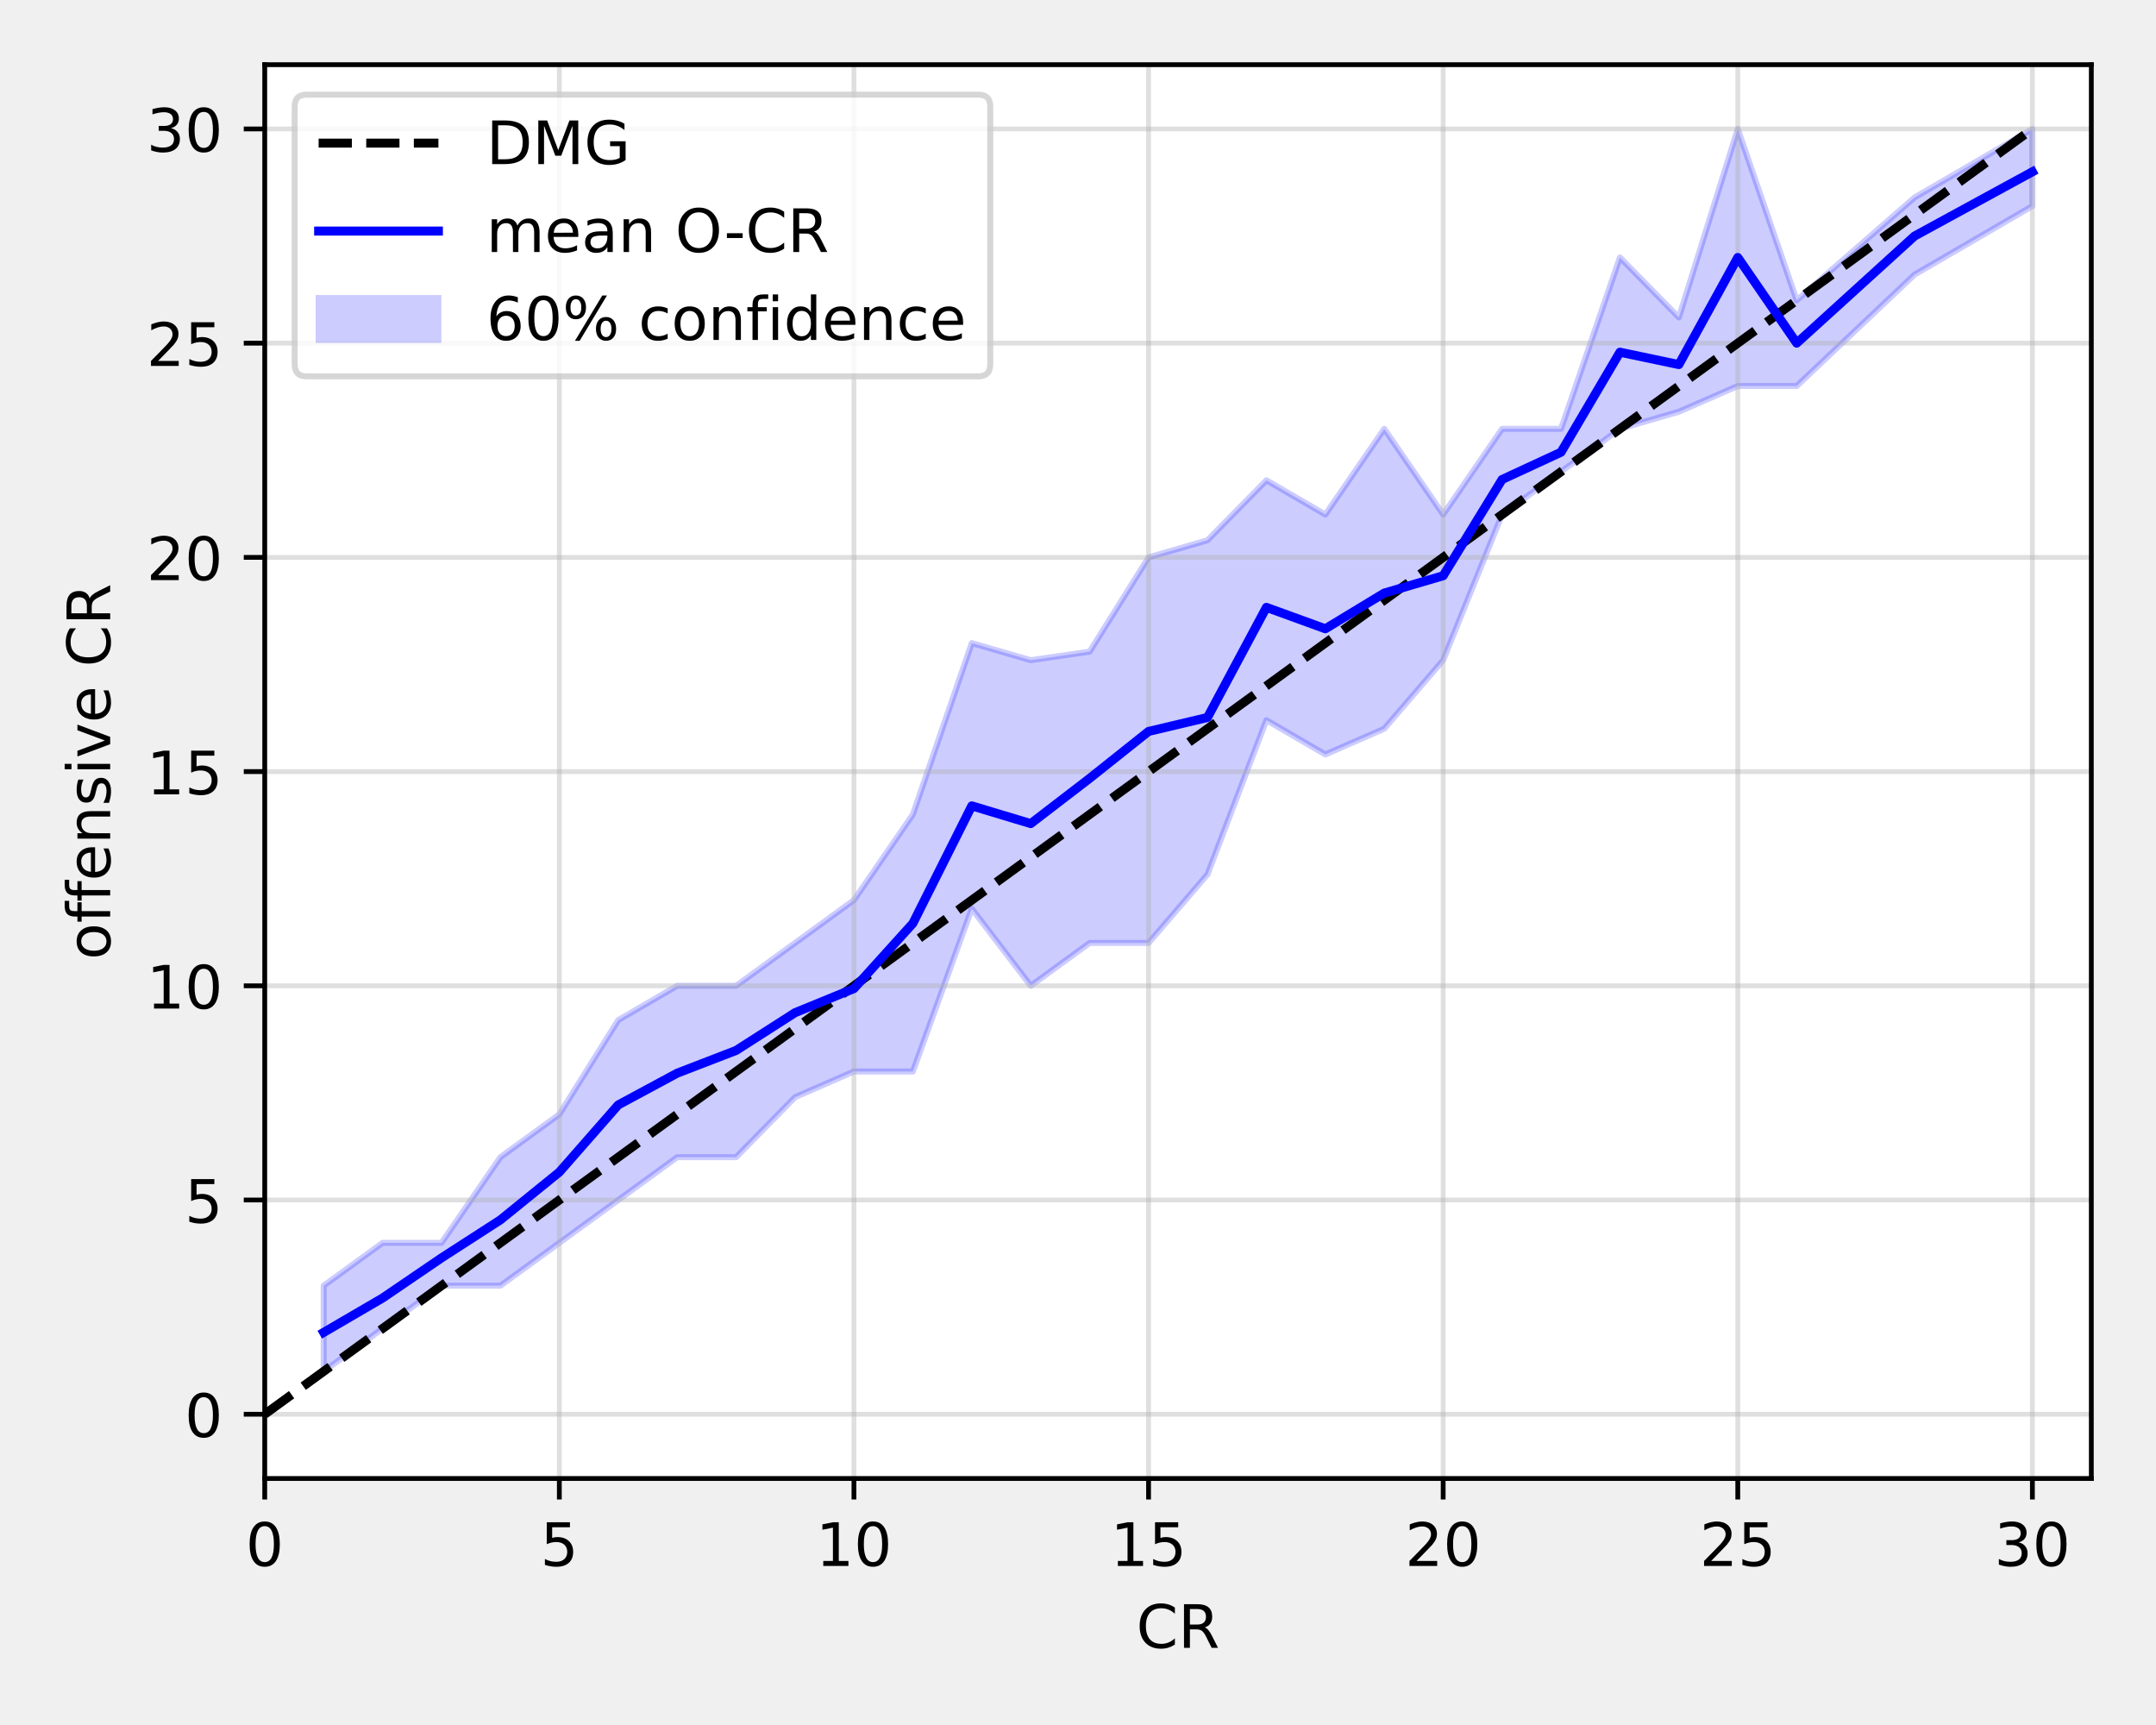
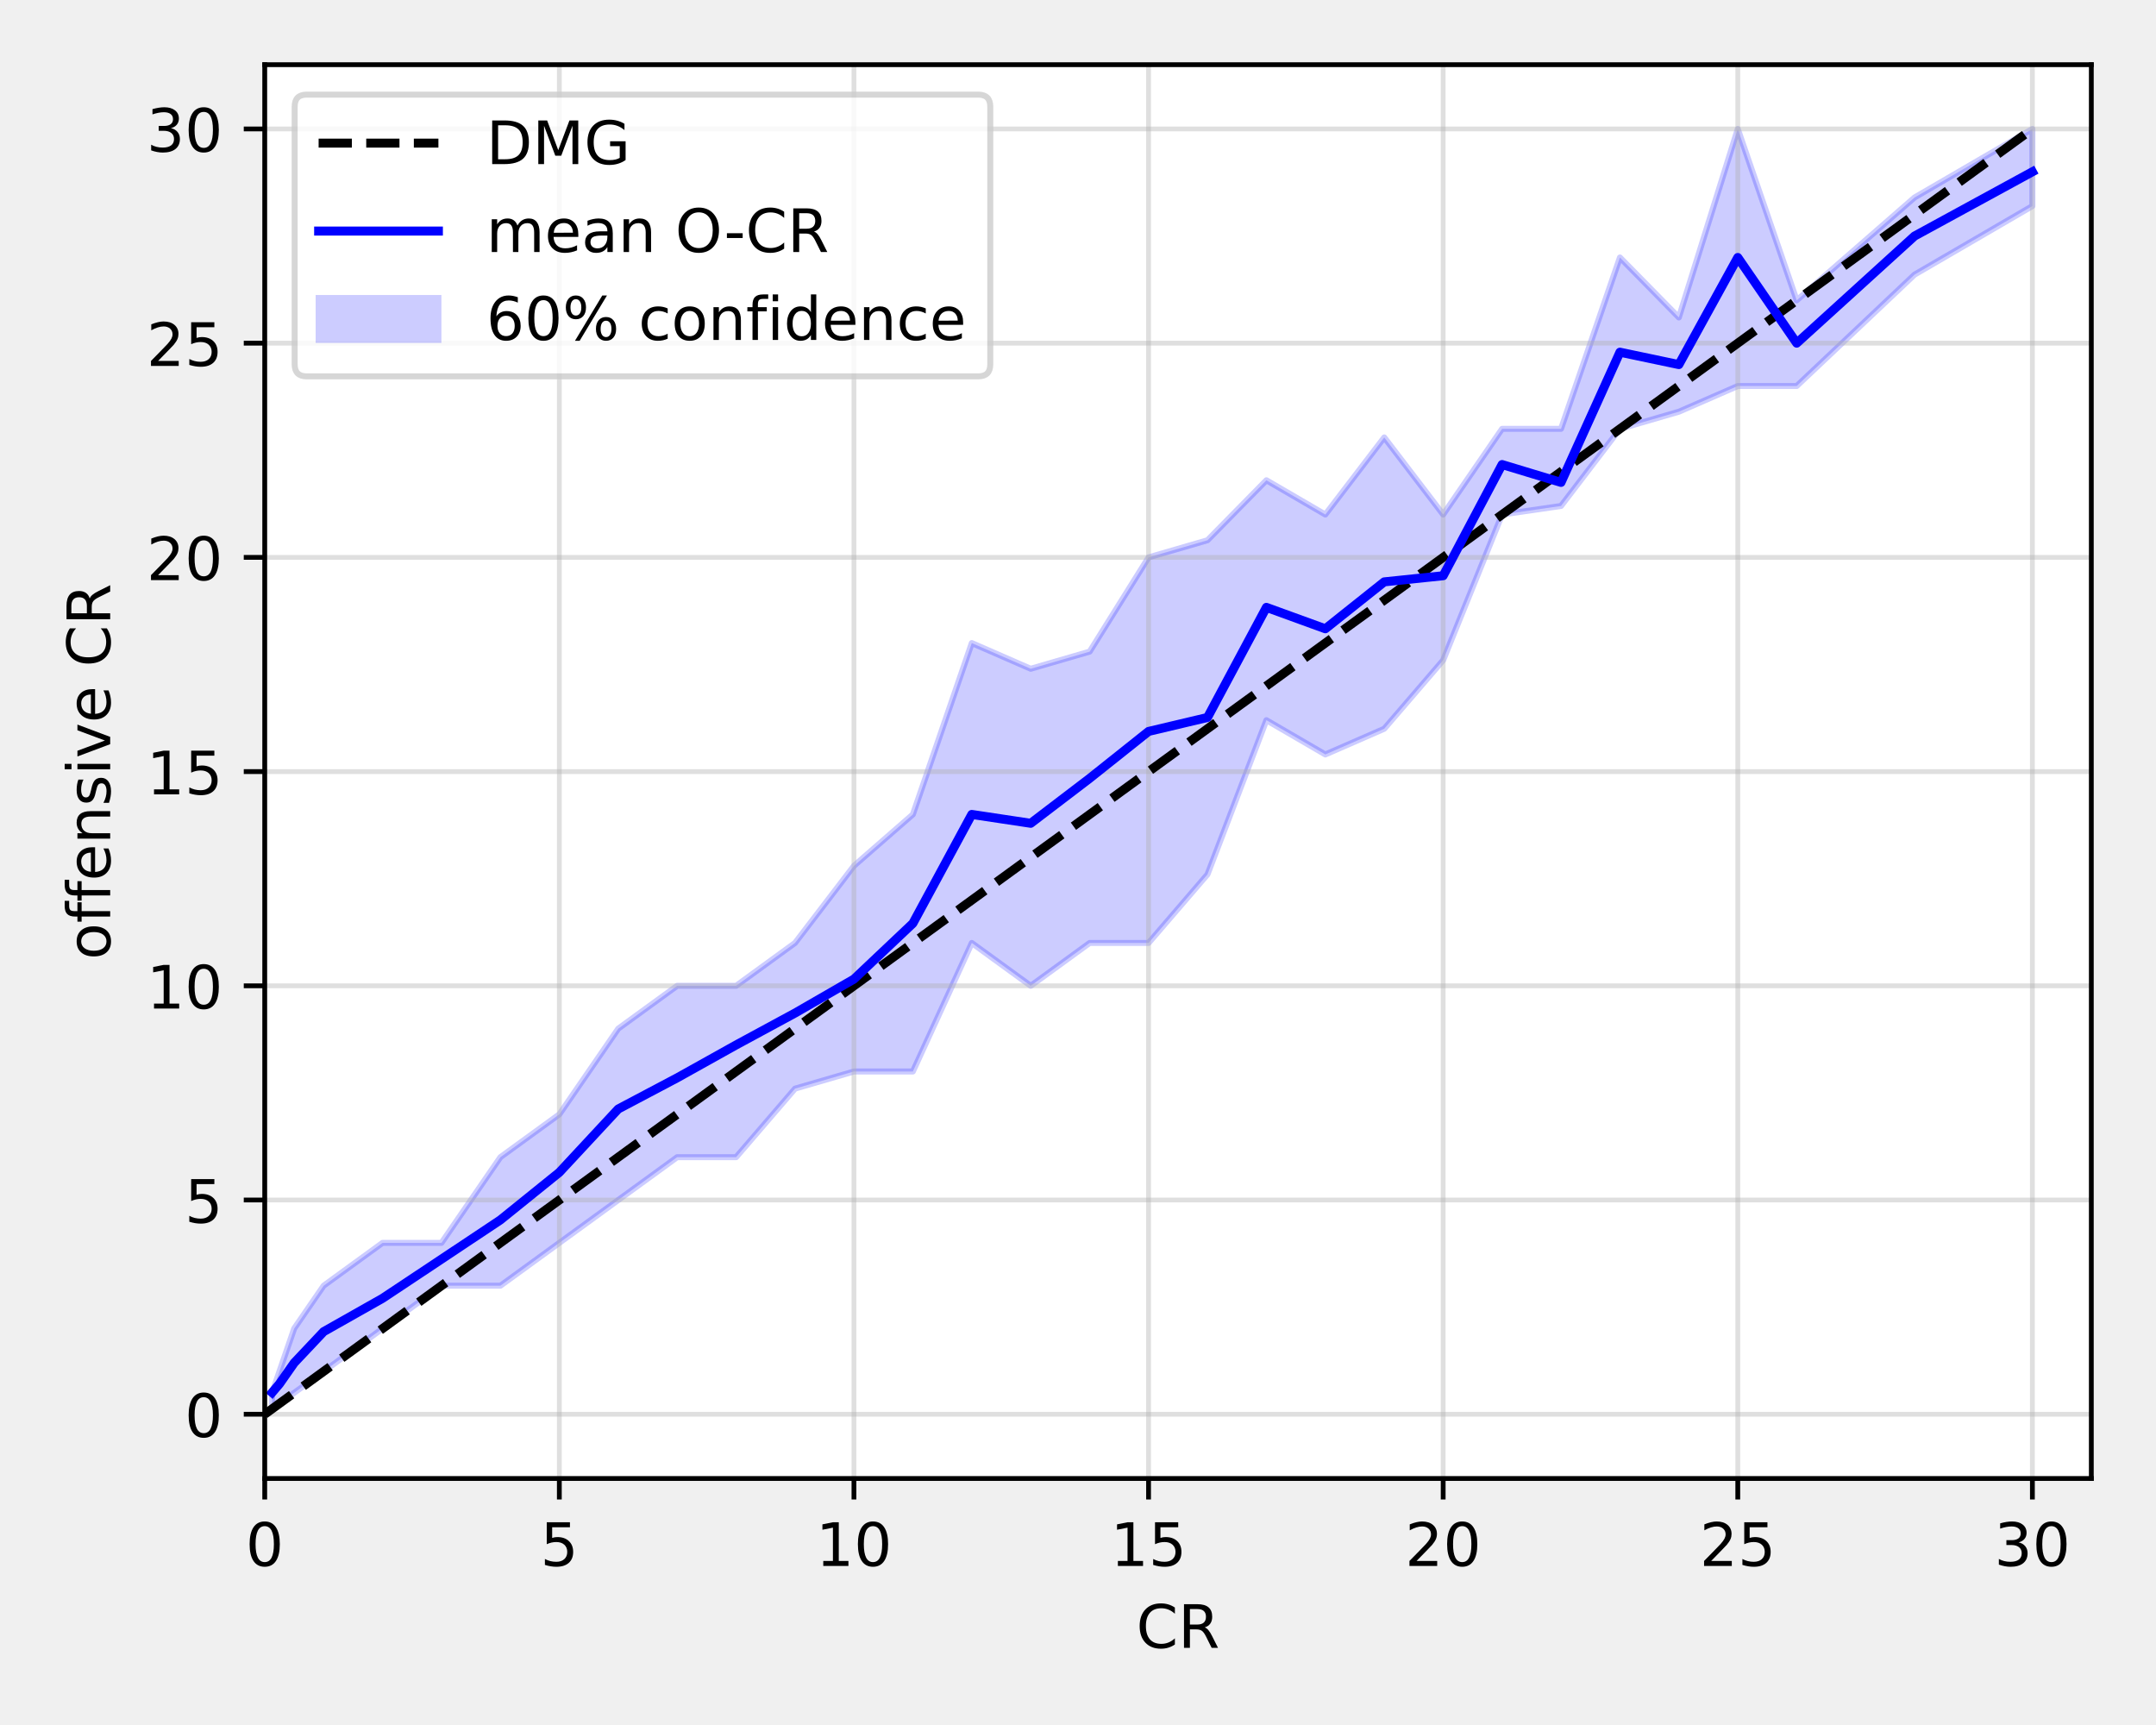
<svg xmlns="http://www.w3.org/2000/svg" xmlns:xlink="http://www.w3.org/1999/xlink" height="288pt" version="1.1" viewBox="0 0 360 288" width="360pt">
  <defs>
    <style type="text/css">*{stroke-linecap:butt;stroke-linejoin:round;}</style>
  </defs>
  <g id="figure_1">
    <g id="patch_1">
      <path d="M 0 288  L 360 288  L 360 0  L 0 0  z " style="fill:none;" />
    </g>
    <g id="axes_1">
      <g id="patch_2">
        <path d="M 44.203 246.844  L 349.2 246.844  L 349.2 10.8  L 44.203 10.8  z " style="fill:#ffffff;" />
      </g>
      <g id="PolyCollection_1">
        <defs>
-           <path d="M 54.042 -73.344  L 54.042 -59.038  L 63.88 -66.191  L 73.719 -73.344  L 83.558 -73.344  L 93.396 -80.497  L 103.235 -87.65  L 113.073 -94.803  L 122.912 -94.803  L 132.751 -104.817  L 142.589 -109.108  L 152.428 -109.108  L 162.266 -136.289  L 172.105 -123.414  L 181.944 -130.567  L 191.782 -130.567  L 201.621 -142.011  L 211.459 -167.762  L 221.298 -162.039  L 231.137 -166.331  L 240.975 -177.776  L 250.814 -202.095  L 260.653 -209.248  L 270.491 -216.401  L 280.33 -219.262  L 290.168 -223.554  L 300.007 -223.554  L 319.684 -242.151  L 339.361 -253.596  L 339.361 -266.471  L 339.361 -266.471  L 319.684 -255.026  L 300.007 -237.859  L 290.168 -266.471  L 280.33 -234.998  L 270.491 -245.012  L 260.653 -216.401  L 250.814 -216.401  L 240.975 -202.095  L 231.137 -216.401  L 221.298 -202.095  L 211.459 -207.817  L 201.621 -197.803  L 191.782 -194.942  L 181.944 -179.206  L 172.105 -177.776  L 162.266 -180.637  L 152.428 -152.025  L 142.589 -137.72  L 132.751 -130.567  L 122.912 -123.414  L 113.073 -123.414  L 103.235 -117.692  L 93.396 -101.955  L 83.558 -94.803  L 73.719 -80.497  L 63.88 -80.497  L 54.042 -73.344  z " id="m519ccba149" style="stroke:#0000ff;stroke-opacity:0.2;" />
+           <path d="M 45.433 -55.462  L 45.433 -53.674  L 46.663 -53.674  L 49.122 -55.462  L 54.042 -59.038  L 63.88 -66.191  L 73.719 -73.344  L 83.558 -73.344  L 93.396 -80.497  L 103.235 -87.65  L 113.073 -94.803  L 122.912 -94.803  L 132.751 -106.247  L 142.589 -109.108  L 152.428 -109.108  L 162.266 -130.567  L 172.105 -123.414  L 181.944 -130.567  L 191.782 -130.567  L 201.621 -142.011  L 211.459 -167.762  L 221.298 -162.039  L 231.137 -166.331  L 240.975 -177.776  L 250.814 -202.095  L 260.653 -203.526  L 270.491 -216.401  L 280.33 -219.262  L 290.168 -223.554  L 300.007 -223.554  L 319.684 -242.151  L 339.361 -253.596  L 339.361 -266.471  L 339.361 -266.471  L 319.684 -255.026  L 300.007 -237.859  L 290.168 -266.471  L 280.33 -234.998  L 270.491 -245.012  L 260.653 -216.401  L 250.814 -216.401  L 240.975 -202.095  L 231.137 -214.97  L 221.298 -202.095  L 211.459 -207.817  L 201.621 -197.803  L 191.782 -194.942  L 181.944 -179.206  L 172.105 -176.345  L 162.266 -180.637  L 152.428 -152.025  L 142.589 -143.442  L 132.751 -130.567  L 122.912 -123.414  L 113.073 -123.414  L 103.235 -116.261  L 93.396 -101.955  L 83.558 -94.803  L 73.719 -80.497  L 63.88 -80.497  L 54.042 -73.344  L 49.122 -66.191  L 46.663 -59.038  L 45.433 -55.462  z " id="mcd72225d1b" style="stroke:#0000ff;stroke-opacity:0.2;" />
        </defs>
-         <g clip-path="url(#pfa5ef0853b)">
-           <use style="fill:#0000ff;fill-opacity:0.2;stroke:#0000ff;stroke-opacity:0.2;" x="0" xlink:href="#m519ccba149" y="288" />
+         <g clip-path="url(#p4cd18adfa7)">
+           <use style="fill:#0000ff;fill-opacity:0.2;stroke:#0000ff;stroke-opacity:0.2;" x="0" xlink:href="#mcd72225d1b" y="288" />
        </g>
      </g>
      <g id="matplotlib.axis_1">
        <g id="xtick_1">
          <g id="line2d_1">
-             <path clip-path="url(#pfa5ef0853b)" d="M 44.203 246.844  L 44.203 10.8  " style="fill:none;stroke:#b0b0b0;stroke-linecap:square;stroke-opacity:0.4;stroke-width:0.8;" />
+             <path clip-path="url(#p4cd18adfa7)" d="M 44.203 246.844  L 44.203 10.8  " style="fill:none;stroke:#b0b0b0;stroke-linecap:square;stroke-opacity:0.4;stroke-width:0.8;" />
          </g>
          <g id="line2d_2">
            <defs>
-               <path d="M 0 0  L 0 3.5  " id="mbd0d6896fc" style="stroke:#000000;stroke-width:0.8;" />
-             </defs>
-             <g>
-               <use style="stroke:#000000;stroke-width:0.8;" x="44.203" xlink:href="#mbd0d6896fc" y="246.844" />
+               <path d="M 0 0  L 0 3.5  " id="me4861f5e80" style="stroke:#000000;stroke-width:0.8;" />
+             </defs>
+             <g>
+               <use style="stroke:#000000;stroke-width:0.8;" x="44.203" xlink:href="#me4861f5e80" y="246.844" />
            </g>
          </g>
          <g id="text_1">
            <g transform="translate(41.02188 261.4422)scale(0.1 -0.1)">
              <defs>
                <path d="M 31.781 66.406  Q 24.172 66.406 20.328 58.906  Q 16.5 51.422 16.5 36.375  Q 16.5 21.391 20.328 13.891  Q 24.172 6.391 31.781 6.391  Q 39.453 6.391 43.281 13.891  Q 47.125 21.391 47.125 36.375  Q 47.125 51.422 43.281 58.906  Q 39.453 66.406 31.781 66.406  z M 31.781 74.219  Q 44.047 74.219 50.516 64.516  Q 56.984 54.828 56.984 36.375  Q 56.984 17.969 50.516 8.266  Q 44.047 -1.422 31.781 -1.422  Q 19.531 -1.422 13.062 8.266  Q 6.594 17.969 6.594 36.375  Q 6.594 54.828 13.062 64.516  Q 19.531 74.219 31.781 74.219  z " id="DejaVuSans-48" />
              </defs>
              <use xlink:href="#DejaVuSans-48" />
            </g>
          </g>
        </g>
        <g id="xtick_2">
          <g id="line2d_3">
-             <path clip-path="url(#pfa5ef0853b)" d="M 93.396 246.844  L 93.396 10.8  " style="fill:none;stroke:#b0b0b0;stroke-linecap:square;stroke-opacity:0.4;stroke-width:0.8;" />
+             <path clip-path="url(#p4cd18adfa7)" d="M 93.396 246.844  L 93.396 10.8  " style="fill:none;stroke:#b0b0b0;stroke-linecap:square;stroke-opacity:0.4;stroke-width:0.8;" />
          </g>
          <g id="line2d_4">
            <g>
-               <use style="stroke:#000000;stroke-width:0.8;" x="93.396" xlink:href="#mbd0d6896fc" y="246.844" />
+               <use style="stroke:#000000;stroke-width:0.8;" x="93.396" xlink:href="#me4861f5e80" y="246.844" />
            </g>
          </g>
          <g id="text_2">
            <g transform="translate(90.21492 261.4422)scale(0.1 -0.1)">
              <defs>
                <path d="M 10.797 72.906  L 49.516 72.906  L 49.516 64.594  L 19.828 64.594  L 19.828 46.734  Q 21.969 47.469 24.109 47.828  Q 26.266 48.188 28.422 48.188  Q 40.625 48.188 47.75 41.5  Q 54.891 34.812 54.891 23.391  Q 54.891 11.625 47.562 5.094  Q 40.234 -1.422 26.906 -1.422  Q 22.312 -1.422 17.547 -0.641  Q 12.797 0.141 7.719 1.703  L 7.719 11.625  Q 12.109 9.234 16.797 8.062  Q 21.484 6.891 26.703 6.891  Q 35.156 6.891 40.078 11.328  Q 45.016 15.766 45.016 23.391  Q 45.016 31 40.078 35.438  Q 35.156 39.891 26.703 39.891  Q 22.75 39.891 18.812 39.016  Q 14.891 38.141 10.797 36.281  z " id="DejaVuSans-53" />
              </defs>
              <use xlink:href="#DejaVuSans-53" />
            </g>
          </g>
        </g>
        <g id="xtick_3">
          <g id="line2d_5">
-             <path clip-path="url(#pfa5ef0853b)" d="M 142.589 246.844  L 142.589 10.8  " style="fill:none;stroke:#b0b0b0;stroke-linecap:square;stroke-opacity:0.4;stroke-width:0.8;" />
+             <path clip-path="url(#p4cd18adfa7)" d="M 142.589 246.844  L 142.589 10.8  " style="fill:none;stroke:#b0b0b0;stroke-linecap:square;stroke-opacity:0.4;stroke-width:0.8;" />
          </g>
          <g id="line2d_6">
            <g>
-               <use style="stroke:#000000;stroke-width:0.8;" x="142.589" xlink:href="#mbd0d6896fc" y="246.844" />
+               <use style="stroke:#000000;stroke-width:0.8;" x="142.589" xlink:href="#me4861f5e80" y="246.844" />
            </g>
          </g>
          <g id="text_3">
            <g transform="translate(136.2267 261.4422)scale(0.1 -0.1)">
              <defs>
                <path d="M 12.406 8.297  L 28.516 8.297  L 28.516 63.922  L 10.984 60.406  L 10.984 69.391  L 28.422 72.906  L 38.281 72.906  L 38.281 8.297  L 54.391 8.297  L 54.391 0  L 12.406 0  z " id="DejaVuSans-49" />
              </defs>
              <use xlink:href="#DejaVuSans-49" />
              <use x="63.623" xlink:href="#DejaVuSans-48" />
            </g>
          </g>
        </g>
        <g id="xtick_4">
          <g id="line2d_7">
-             <path clip-path="url(#pfa5ef0853b)" d="M 191.782 246.844  L 191.782 10.8  " style="fill:none;stroke:#b0b0b0;stroke-linecap:square;stroke-opacity:0.4;stroke-width:0.8;" />
+             <path clip-path="url(#p4cd18adfa7)" d="M 191.782 246.844  L 191.782 10.8  " style="fill:none;stroke:#b0b0b0;stroke-linecap:square;stroke-opacity:0.4;stroke-width:0.8;" />
          </g>
          <g id="line2d_8">
            <g>
-               <use style="stroke:#000000;stroke-width:0.8;" x="191.782" xlink:href="#mbd0d6896fc" y="246.844" />
+               <use style="stroke:#000000;stroke-width:0.8;" x="191.782" xlink:href="#me4861f5e80" y="246.844" />
            </g>
          </g>
          <g id="text_4">
            <g transform="translate(185.4198 261.4422)scale(0.1 -0.1)">
              <use xlink:href="#DejaVuSans-49" />
              <use x="63.623" xlink:href="#DejaVuSans-53" />
            </g>
          </g>
        </g>
        <g id="xtick_5">
          <g id="line2d_9">
-             <path clip-path="url(#pfa5ef0853b)" d="M 240.975 246.844  L 240.975 10.8  " style="fill:none;stroke:#b0b0b0;stroke-linecap:square;stroke-opacity:0.4;stroke-width:0.8;" />
+             <path clip-path="url(#p4cd18adfa7)" d="M 240.975 246.844  L 240.975 10.8  " style="fill:none;stroke:#b0b0b0;stroke-linecap:square;stroke-opacity:0.4;stroke-width:0.8;" />
          </g>
          <g id="line2d_10">
            <g>
-               <use style="stroke:#000000;stroke-width:0.8;" x="240.975" xlink:href="#mbd0d6896fc" y="246.844" />
+               <use style="stroke:#000000;stroke-width:0.8;" x="240.975" xlink:href="#me4861f5e80" y="246.844" />
            </g>
          </g>
          <g id="text_5">
            <g transform="translate(234.6128 261.4422)scale(0.1 -0.1)">
              <defs>
                <path d="M 19.188 8.297  L 53.609 8.297  L 53.609 0  L 7.328 0  L 7.328 8.297  Q 12.938 14.109 22.625 23.891  Q 32.328 33.688 34.812 36.531  Q 39.547 41.844 41.422 45.531  Q 43.312 49.219 43.312 52.781  Q 43.312 58.594 39.234 62.25  Q 35.156 65.922 28.609 65.922  Q 23.969 65.922 18.812 64.312  Q 13.672 62.703 7.812 59.422  L 7.812 69.391  Q 13.766 71.781 18.938 73  Q 24.125 74.219 28.422 74.219  Q 39.75 74.219 46.484 68.547  Q 53.219 62.891 53.219 53.422  Q 53.219 48.922 51.531 44.891  Q 49.859 40.875 45.406 35.406  Q 44.188 33.984 37.641 27.219  Q 31.109 20.453 19.188 8.297  z " id="DejaVuSans-50" />
              </defs>
              <use xlink:href="#DejaVuSans-50" />
              <use x="63.623" xlink:href="#DejaVuSans-48" />
            </g>
          </g>
        </g>
        <g id="xtick_6">
          <g id="line2d_11">
-             <path clip-path="url(#pfa5ef0853b)" d="M 290.168 246.844  L 290.168 10.8  " style="fill:none;stroke:#b0b0b0;stroke-linecap:square;stroke-opacity:0.4;stroke-width:0.8;" />
+             <path clip-path="url(#p4cd18adfa7)" d="M 290.168 246.844  L 290.168 10.8  " style="fill:none;stroke:#b0b0b0;stroke-linecap:square;stroke-opacity:0.4;stroke-width:0.8;" />
          </g>
          <g id="line2d_12">
            <g>
-               <use style="stroke:#000000;stroke-width:0.8;" x="290.168" xlink:href="#mbd0d6896fc" y="246.844" />
+               <use style="stroke:#000000;stroke-width:0.8;" x="290.168" xlink:href="#me4861f5e80" y="246.844" />
            </g>
          </g>
          <g id="text_6">
            <g transform="translate(283.8058 261.4422)scale(0.1 -0.1)">
              <use xlink:href="#DejaVuSans-50" />
              <use x="63.623" xlink:href="#DejaVuSans-53" />
            </g>
          </g>
        </g>
        <g id="xtick_7">
          <g id="line2d_13">
-             <path clip-path="url(#pfa5ef0853b)" d="M 339.361 246.844  L 339.361 10.8  " style="fill:none;stroke:#b0b0b0;stroke-linecap:square;stroke-opacity:0.4;stroke-width:0.8;" />
+             <path clip-path="url(#p4cd18adfa7)" d="M 339.361 246.844  L 339.361 10.8  " style="fill:none;stroke:#b0b0b0;stroke-linecap:square;stroke-opacity:0.4;stroke-width:0.8;" />
          </g>
          <g id="line2d_14">
            <g>
-               <use style="stroke:#000000;stroke-width:0.8;" x="339.361" xlink:href="#mbd0d6896fc" y="246.844" />
+               <use style="stroke:#000000;stroke-width:0.8;" x="339.361" xlink:href="#me4861f5e80" y="246.844" />
            </g>
          </g>
          <g id="text_7">
            <g transform="translate(332.9989 261.4422)scale(0.1 -0.1)">
              <defs>
                <path d="M 40.578 39.312  Q 47.656 37.797 51.625 33  Q 55.609 28.219 55.609 21.188  Q 55.609 10.406 48.188 4.484  Q 40.766 -1.422 27.094 -1.422  Q 22.516 -1.422 17.656 -0.516  Q 12.797 0.391 7.625 2.203  L 7.625 11.719  Q 11.719 9.328 16.594 8.109  Q 21.484 6.891 26.812 6.891  Q 36.078 6.891 40.938 10.547  Q 45.797 14.203 45.797 21.188  Q 45.797 27.641 41.281 31.266  Q 36.766 34.906 28.719 34.906  L 20.219 34.906  L 20.219 43.016  L 29.109 43.016  Q 36.375 43.016 40.234 45.922  Q 44.094 48.828 44.094 54.297  Q 44.094 59.906 40.109 62.906  Q 36.141 65.922 28.719 65.922  Q 24.656 65.922 20.016 65.031  Q 15.375 64.156 9.812 62.312  L 9.812 71.094  Q 15.438 72.656 20.344 73.438  Q 25.25 74.219 29.594 74.219  Q 40.828 74.219 47.359 69.109  Q 53.906 64.016 53.906 55.328  Q 53.906 49.266 50.438 45.094  Q 46.969 40.922 40.578 39.312  z " id="DejaVuSans-51" />
              </defs>
              <use xlink:href="#DejaVuSans-51" />
              <use x="63.623" xlink:href="#DejaVuSans-48" />
            </g>
          </g>
        </g>
        <g id="text_8">
          <g transform="translate(189.7359 275.1203)scale(0.1 -0.1)">
            <defs>
              <path d="M 64.406 67.281  L 64.406 56.891  Q 59.422 61.531 53.781 63.812  Q 48.141 66.109 41.797 66.109  Q 29.297 66.109 22.656 58.469  Q 16.016 50.828 16.016 36.375  Q 16.016 21.969 22.656 14.328  Q 29.297 6.688 41.797 6.688  Q 48.141 6.688 53.781 8.984  Q 59.422 11.281 64.406 15.922  L 64.406 5.609  Q 59.234 2.094 53.438 0.328  Q 47.656 -1.422 41.219 -1.422  Q 24.656 -1.422 15.125 8.703  Q 5.609 18.844 5.609 36.375  Q 5.609 53.953 15.125 64.078  Q 24.656 74.219 41.219 74.219  Q 47.75 74.219 53.531 72.484  Q 59.328 70.75 64.406 67.281  z " id="DejaVuSans-67" />
              <path d="M 44.391 34.188  Q 47.562 33.109 50.562 29.594  Q 53.562 26.078 56.594 19.922  L 66.609 0  L 56 0  L 46.688 18.703  Q 43.062 26.031 39.672 28.422  Q 36.281 30.812 30.422 30.812  L 19.672 30.812  L 19.672 0  L 9.812 0  L 9.812 72.906  L 32.078 72.906  Q 44.578 72.906 50.734 67.672  Q 56.891 62.453 56.891 51.906  Q 56.891 45.016 53.688 40.469  Q 50.484 35.938 44.391 34.188  z M 19.672 64.797  L 19.672 38.922  L 32.078 38.922  Q 39.203 38.922 42.844 42.219  Q 46.484 45.516 46.484 51.906  Q 46.484 58.297 42.844 61.547  Q 39.203 64.797 32.078 64.797  z " id="DejaVuSans-82" />
            </defs>
            <use xlink:href="#DejaVuSans-67" />
            <use x="69.824" xlink:href="#DejaVuSans-82" />
          </g>
        </g>
      </g>
      <g id="matplotlib.axis_2">
        <g id="ytick_1">
          <g id="line2d_15">
-             <path clip-path="url(#pfa5ef0853b)" d="M 44.203 236.114  L 349.2 236.114  " style="fill:none;stroke:#b0b0b0;stroke-linecap:square;stroke-opacity:0.4;stroke-width:0.8;" />
+             <path clip-path="url(#p4cd18adfa7)" d="M 44.203 236.114  L 349.2 236.114  " style="fill:none;stroke:#b0b0b0;stroke-linecap:square;stroke-opacity:0.4;stroke-width:0.8;" />
          </g>
          <g id="line2d_16">
            <defs>
-               <path d="M 0 0  L -3.5 0  " id="m97f1d61401" style="stroke:#000000;stroke-width:0.8;" />
-             </defs>
-             <g>
-               <use style="stroke:#000000;stroke-width:0.8;" x="44.203" xlink:href="#m97f1d61401" y="236.114" />
+               <path d="M 0 0  L -3.5 0  " id="mf20b136aab" style="stroke:#000000;stroke-width:0.8;" />
+             </defs>
+             <g>
+               <use style="stroke:#000000;stroke-width:0.8;" x="44.203" xlink:href="#mf20b136aab" y="236.114" />
            </g>
          </g>
          <g id="text_9">
            <g transform="translate(30.84062 239.9137)scale(0.1 -0.1)">
              <use xlink:href="#DejaVuSans-48" />
            </g>
          </g>
        </g>
        <g id="ytick_2">
          <g id="line2d_17">
-             <path clip-path="url(#pfa5ef0853b)" d="M 44.203 200.35  L 349.2 200.35  " style="fill:none;stroke:#b0b0b0;stroke-linecap:square;stroke-opacity:0.4;stroke-width:0.8;" />
+             <path clip-path="url(#p4cd18adfa7)" d="M 44.203 200.35  L 349.2 200.35  " style="fill:none;stroke:#b0b0b0;stroke-linecap:square;stroke-opacity:0.4;stroke-width:0.8;" />
          </g>
          <g id="line2d_18">
            <g>
-               <use style="stroke:#000000;stroke-width:0.8;" x="44.203" xlink:href="#m97f1d61401" y="200.35" />
+               <use style="stroke:#000000;stroke-width:0.8;" x="44.203" xlink:href="#mf20b136aab" y="200.35" />
            </g>
          </g>
          <g id="text_10">
            <g transform="translate(30.84062 204.1495)scale(0.1 -0.1)">
              <use xlink:href="#DejaVuSans-53" />
            </g>
          </g>
        </g>
        <g id="ytick_3">
          <g id="line2d_19">
-             <path clip-path="url(#pfa5ef0853b)" d="M 44.203 164.586  L 349.2 164.586  " style="fill:none;stroke:#b0b0b0;stroke-linecap:square;stroke-opacity:0.4;stroke-width:0.8;" />
+             <path clip-path="url(#p4cd18adfa7)" d="M 44.203 164.586  L 349.2 164.586  " style="fill:none;stroke:#b0b0b0;stroke-linecap:square;stroke-opacity:0.4;stroke-width:0.8;" />
          </g>
          <g id="line2d_20">
            <g>
-               <use style="stroke:#000000;stroke-width:0.8;" x="44.203" xlink:href="#m97f1d61401" y="164.586" />
+               <use style="stroke:#000000;stroke-width:0.8;" x="44.203" xlink:href="#mf20b136aab" y="164.586" />
            </g>
          </g>
          <g id="text_11">
            <g transform="translate(24.47812 168.3853)scale(0.1 -0.1)">
              <use xlink:href="#DejaVuSans-49" />
              <use x="63.623" xlink:href="#DejaVuSans-48" />
            </g>
          </g>
        </g>
        <g id="ytick_4">
          <g id="line2d_21">
-             <path clip-path="url(#pfa5ef0853b)" d="M 44.203 128.822  L 349.2 128.822  " style="fill:none;stroke:#b0b0b0;stroke-linecap:square;stroke-opacity:0.4;stroke-width:0.8;" />
+             <path clip-path="url(#p4cd18adfa7)" d="M 44.203 128.822  L 349.2 128.822  " style="fill:none;stroke:#b0b0b0;stroke-linecap:square;stroke-opacity:0.4;stroke-width:0.8;" />
          </g>
          <g id="line2d_22">
            <g>
-               <use style="stroke:#000000;stroke-width:0.8;" x="44.203" xlink:href="#m97f1d61401" y="128.822" />
+               <use style="stroke:#000000;stroke-width:0.8;" x="44.203" xlink:href="#mf20b136aab" y="128.822" />
            </g>
          </g>
          <g id="text_12">
            <g transform="translate(24.47812 132.6211)scale(0.1 -0.1)">
              <use xlink:href="#DejaVuSans-49" />
              <use x="63.623" xlink:href="#DejaVuSans-53" />
            </g>
          </g>
        </g>
        <g id="ytick_5">
          <g id="line2d_23">
-             <path clip-path="url(#pfa5ef0853b)" d="M 44.203 93.058  L 349.2 93.058  " style="fill:none;stroke:#b0b0b0;stroke-linecap:square;stroke-opacity:0.4;stroke-width:0.8;" />
+             <path clip-path="url(#p4cd18adfa7)" d="M 44.203 93.058  L 349.2 93.058  " style="fill:none;stroke:#b0b0b0;stroke-linecap:square;stroke-opacity:0.4;stroke-width:0.8;" />
          </g>
          <g id="line2d_24">
            <g>
-               <use style="stroke:#000000;stroke-width:0.8;" x="44.203" xlink:href="#m97f1d61401" y="93.058" />
+               <use style="stroke:#000000;stroke-width:0.8;" x="44.203" xlink:href="#mf20b136aab" y="93.058" />
            </g>
          </g>
          <g id="text_13">
            <g transform="translate(24.47812 96.85689)scale(0.1 -0.1)">
              <use xlink:href="#DejaVuSans-50" />
              <use x="63.623" xlink:href="#DejaVuSans-48" />
            </g>
          </g>
        </g>
        <g id="ytick_6">
          <g id="line2d_25">
-             <path clip-path="url(#pfa5ef0853b)" d="M 44.203 57.293  L 349.2 57.293  " style="fill:none;stroke:#b0b0b0;stroke-linecap:square;stroke-opacity:0.4;stroke-width:0.8;" />
+             <path clip-path="url(#p4cd18adfa7)" d="M 44.203 57.293  L 349.2 57.293  " style="fill:none;stroke:#b0b0b0;stroke-linecap:square;stroke-opacity:0.4;stroke-width:0.8;" />
          </g>
          <g id="line2d_26">
            <g>
-               <use style="stroke:#000000;stroke-width:0.8;" x="44.203" xlink:href="#m97f1d61401" y="57.293" />
+               <use style="stroke:#000000;stroke-width:0.8;" x="44.203" xlink:href="#mf20b136aab" y="57.293" />
            </g>
          </g>
          <g id="text_14">
            <g transform="translate(24.47812 61.09269)scale(0.1 -0.1)">
              <use xlink:href="#DejaVuSans-50" />
              <use x="63.623" xlink:href="#DejaVuSans-53" />
            </g>
          </g>
        </g>
        <g id="ytick_7">
          <g id="line2d_27">
-             <path clip-path="url(#pfa5ef0853b)" d="M 44.203 21.529  L 349.2 21.529  " style="fill:none;stroke:#b0b0b0;stroke-linecap:square;stroke-opacity:0.4;stroke-width:0.8;" />
+             <path clip-path="url(#p4cd18adfa7)" d="M 44.203 21.529  L 349.2 21.529  " style="fill:none;stroke:#b0b0b0;stroke-linecap:square;stroke-opacity:0.4;stroke-width:0.8;" />
          </g>
          <g id="line2d_28">
            <g>
-               <use style="stroke:#000000;stroke-width:0.8;" x="44.203" xlink:href="#m97f1d61401" y="21.529" />
+               <use style="stroke:#000000;stroke-width:0.8;" x="44.203" xlink:href="#mf20b136aab" y="21.529" />
            </g>
          </g>
          <g id="text_15">
            <g transform="translate(24.47812 25.32848)scale(0.1 -0.1)">
              <use xlink:href="#DejaVuSans-51" />
              <use x="63.623" xlink:href="#DejaVuSans-48" />
            </g>
          </g>
        </g>
        <g id="text_16">
          <g transform="translate(18.39844 160.2312)rotate(-90)scale(0.1 -0.1)">
            <defs>
              <path d="M 30.609 48.391  Q 23.391 48.391 19.188 42.75  Q 14.984 37.109 14.984 27.297  Q 14.984 17.484 19.156 11.844  Q 23.344 6.203 30.609 6.203  Q 37.797 6.203 41.984 11.859  Q 46.188 17.531 46.188 27.297  Q 46.188 37.016 41.984 42.703  Q 37.797 48.391 30.609 48.391  z M 30.609 56  Q 42.328 56 49.016 48.375  Q 55.719 40.766 55.719 27.297  Q 55.719 13.875 49.016 6.219  Q 42.328 -1.422 30.609 -1.422  Q 18.844 -1.422 12.172 6.219  Q 5.516 13.875 5.516 27.297  Q 5.516 40.766 12.172 48.375  Q 18.844 56 30.609 56  z " id="DejaVuSans-111" />
              <path d="M 37.109 75.984  L 37.109 68.5  L 28.516 68.5  Q 23.688 68.5 21.797 66.547  Q 19.922 64.594 19.922 59.516  L 19.922 54.688  L 34.719 54.688  L 34.719 47.703  L 19.922 47.703  L 19.922 0  L 10.891 0  L 10.891 47.703  L 2.297 47.703  L 2.297 54.688  L 10.891 54.688  L 10.891 58.5  Q 10.891 67.625 15.141 71.797  Q 19.391 75.984 28.609 75.984  z " id="DejaVuSans-102" />
              <path d="M 56.203 29.594  L 56.203 25.203  L 14.891 25.203  Q 15.484 15.922 20.484 11.062  Q 25.484 6.203 34.422 6.203  Q 39.594 6.203 44.453 7.469  Q 49.312 8.734 54.109 11.281  L 54.109 2.781  Q 49.266 0.734 44.188 -0.344  Q 39.109 -1.422 33.891 -1.422  Q 20.797 -1.422 13.156 6.188  Q 5.516 13.812 5.516 26.812  Q 5.516 40.234 12.766 48.109  Q 20.016 56 32.328 56  Q 43.359 56 49.781 48.891  Q 56.203 41.797 56.203 29.594  z M 47.219 32.234  Q 47.125 39.594 43.094 43.984  Q 39.062 48.391 32.422 48.391  Q 24.906 48.391 20.391 44.141  Q 15.875 39.891 15.188 32.172  z " id="DejaVuSans-101" />
              <path d="M 54.891 33.016  L 54.891 0  L 45.906 0  L 45.906 32.719  Q 45.906 40.484 42.875 44.328  Q 39.844 48.188 33.797 48.188  Q 26.516 48.188 22.312 43.547  Q 18.109 38.922 18.109 30.906  L 18.109 0  L 9.078 0  L 9.078 54.688  L 18.109 54.688  L 18.109 46.188  Q 21.344 51.125 25.703 53.562  Q 30.078 56 35.797 56  Q 45.219 56 50.047 50.172  Q 54.891 44.344 54.891 33.016  z " id="DejaVuSans-110" />
              <path d="M 44.281 53.078  L 44.281 44.578  Q 40.484 46.531 36.375 47.5  Q 32.281 48.484 27.875 48.484  Q 21.188 48.484 17.844 46.438  Q 14.5 44.391 14.5 40.281  Q 14.5 37.156 16.891 35.375  Q 19.281 33.594 26.516 31.984  L 29.594 31.297  Q 39.156 29.25 43.188 25.516  Q 47.219 21.781 47.219 15.094  Q 47.219 7.469 41.188 3.016  Q 35.156 -1.422 24.609 -1.422  Q 20.219 -1.422 15.453 -0.562  Q 10.688 0.297 5.422 2  L 5.422 11.281  Q 10.406 8.688 15.234 7.391  Q 20.062 6.109 24.812 6.109  Q 31.156 6.109 34.562 8.281  Q 37.984 10.453 37.984 14.406  Q 37.984 18.062 35.516 20.016  Q 33.062 21.969 24.703 23.781  L 21.578 24.516  Q 13.234 26.266 9.516 29.906  Q 5.812 33.547 5.812 39.891  Q 5.812 47.609 11.281 51.797  Q 16.75 56 26.812 56  Q 31.781 56 36.172 55.266  Q 40.578 54.547 44.281 53.078  z " id="DejaVuSans-115" />
              <path d="M 9.422 54.688  L 18.406 54.688  L 18.406 0  L 9.422 0  z M 9.422 75.984  L 18.406 75.984  L 18.406 64.594  L 9.422 64.594  z " id="DejaVuSans-105" />
              <path d="M 2.984 54.688  L 12.5 54.688  L 29.594 8.797  L 46.688 54.688  L 56.203 54.688  L 35.688 0  L 23.484 0  z " id="DejaVuSans-118" />
              <path id="DejaVuSans-32" />
            </defs>
            <use xlink:href="#DejaVuSans-111" />
            <use x="61.182" xlink:href="#DejaVuSans-102" />
            <use x="96.387" xlink:href="#DejaVuSans-102" />
            <use x="131.592" xlink:href="#DejaVuSans-101" />
            <use x="193.115" xlink:href="#DejaVuSans-110" />
            <use x="256.494" xlink:href="#DejaVuSans-115" />
            <use x="308.594" xlink:href="#DejaVuSans-105" />
            <use x="336.377" xlink:href="#DejaVuSans-118" />
            <use x="395.557" xlink:href="#DejaVuSans-101" />
            <use x="457.08" xlink:href="#DejaVuSans-32" />
            <use x="488.867" xlink:href="#DejaVuSans-67" />
            <use x="558.691" xlink:href="#DejaVuSans-82" />
          </g>
        </g>
      </g>
      <g id="line2d_29">
-         <path clip-path="url(#pfa5ef0853b)" d="M 44.203 236.114  L 45.433 235.22  L 46.663 234.326  L 49.122 232.538  L 54.042 228.962  L 63.88 221.809  L 73.719 214.656  L 83.558 207.503  L 93.396 200.35  L 103.235 193.197  L 113.073 186.045  L 122.912 178.892  L 132.751 171.739  L 142.589 164.586  L 152.428 157.433  L 162.266 150.28  L 172.105 143.128  L 181.944 135.975  L 191.782 128.822  L 201.621 121.669  L 211.459 114.516  L 221.298 107.363  L 231.137 100.211  L 240.975 93.058  L 250.814 85.905  L 260.653 78.752  L 270.491 71.599  L 280.33 64.446  L 290.168 57.293  L 300.007 50.141  L 309.846 42.988  L 319.684 35.835  L 329.523 28.682  L 339.361 21.529  " style="fill:none;stroke:#000000;stroke-dasharray:5.55,2.4;stroke-dashoffset:0;stroke-width:1.5;" />
+         <path clip-path="url(#p4cd18adfa7)" d="M 44.203 236.114  L 45.433 235.22  L 46.663 234.326  L 49.122 232.538  L 54.042 228.962  L 63.88 221.809  L 73.719 214.656  L 83.558 207.503  L 93.396 200.35  L 103.235 193.197  L 113.073 186.045  L 122.912 178.892  L 132.751 171.739  L 142.589 164.586  L 152.428 157.433  L 162.266 150.28  L 172.105 143.128  L 181.944 135.975  L 191.782 128.822  L 201.621 121.669  L 211.459 114.516  L 221.298 107.363  L 231.137 100.211  L 240.975 93.058  L 250.814 85.905  L 260.653 78.752  L 270.491 71.599  L 280.33 64.446  L 290.168 57.293  L 300.007 50.141  L 309.846 42.988  L 319.684 35.835  L 329.523 28.682  L 339.361 21.529  " style="fill:none;stroke:#000000;stroke-dasharray:5.55,2.4;stroke-dashoffset:0;stroke-width:1.5;" />
      </g>
      <g id="line2d_30">
-         <path clip-path="url(#pfa5ef0853b)" d="M 54.042 222.456  L 63.88 216.717  L 73.719 210.016  L 83.558 203.665  L 93.396 195.691  L 103.235 184.471  L 113.073 179.172  L 122.912 175.378  L 132.751 169.077  L 142.589 165.048  L 152.428 154.163  L 162.266 134.544  L 172.105 137.507  L 181.944 129.951  L 191.782 122.116  L 201.621 119.787  L 211.459 101.403  L 221.298 104.979  L 231.137 99.018  L 240.975 96.123  L 250.814 80.053  L 260.653 75.501  L 270.491 58.799  L 280.33 60.87  L 290.168 42.988  L 300.007 57.293  L 319.684 39.411  L 339.361 28.682  " style="fill:none;stroke:#0000ff;stroke-linecap:square;stroke-width:1.5;" />
+         <path clip-path="url(#p4cd18adfa7)" d="M 45.433 232.494  L 46.663 231.048  L 49.122 227.54  L 54.042 222.325  L 63.88 216.763  L 73.719 210.225  L 83.558 203.671  L 93.396 195.733  L 103.235 185.15  L 113.073 179.951  L 122.912 174.464  L 132.751 169.138  L 142.589 163.468  L 152.428 154.163  L 162.266 135.975  L 172.105 137.455  L 181.944 129.951  L 191.782 122.116  L 201.621 119.787  L 211.459 101.403  L 221.298 104.979  L 231.137 97.145  L 240.975 96.123  L 250.814 77.56  L 260.653 80.54  L 270.491 58.799  L 280.33 60.87  L 290.168 42.988  L 300.007 57.293  L 319.684 39.411  L 339.361 28.682  " style="fill:none;stroke:#0000ff;stroke-linecap:square;stroke-width:1.5;" />
      </g>
      <g id="patch_3">
        <path d="M 44.203 246.844  L 44.203 10.8  " style="fill:none;stroke:#000000;stroke-linecap:square;stroke-linejoin:miter;stroke-width:0.8;" />
      </g>
      <g id="patch_4">
        <path d="M 349.2 246.844  L 349.2 10.8  " style="fill:none;stroke:#000000;stroke-linecap:square;stroke-linejoin:miter;stroke-width:0.8;" />
      </g>
      <g id="patch_5">
        <path d="M 44.203 246.844  L 349.2 246.844  " style="fill:none;stroke:#000000;stroke-linecap:square;stroke-linejoin:miter;stroke-width:0.8;" />
      </g>
      <g id="patch_6">
        <path d="M 44.203 10.8  L 349.2 10.8  " style="fill:none;stroke:#000000;stroke-linecap:square;stroke-linejoin:miter;stroke-width:0.8;" />
      </g>
      <g id="legend_1">
        <g id="patch_7">
          <path d="M 51.203 62.834  L 163.352 62.834  Q 165.352 62.834 165.352 60.834  L 165.352 17.8  Q 165.352 15.8 163.352 15.8  L 51.203 15.8  Q 49.203 15.8 49.203 17.8  L 49.203 60.834  Q 49.203 62.834 51.203 62.834  z " style="fill:#ffffff;opacity:0.8;stroke:#cccccc;stroke-linejoin:miter;" />
        </g>
        <g id="line2d_31">
          <path d="M 53.203 23.898  L 73.203 23.898  " style="fill:none;stroke:#000000;stroke-dasharray:5.55,2.4;stroke-dashoffset:0;stroke-width:1.5;" />
        </g>
        <g id="line2d_32" />
        <g id="text_17">
          <g transform="translate(81.20312 27.39844)scale(0.1 -0.1)">
            <defs>
              <path d="M 19.672 64.797  L 19.672 8.109  L 31.594 8.109  Q 46.688 8.109 53.688 14.938  Q 60.688 21.781 60.688 36.531  Q 60.688 51.172 53.688 57.984  Q 46.688 64.797 31.594 64.797  z M 9.812 72.906  L 30.078 72.906  Q 51.266 72.906 61.172 64.094  Q 71.094 55.281 71.094 36.531  Q 71.094 17.672 61.125 8.828  Q 51.172 0 30.078 0  L 9.812 0  z " id="DejaVuSans-68" />
              <path d="M 9.812 72.906  L 24.516 72.906  L 43.109 23.297  L 61.812 72.906  L 76.516 72.906  L 76.516 0  L 66.891 0  L 66.891 64.016  L 48.094 14.016  L 38.188 14.016  L 19.391 64.016  L 19.391 0  L 9.812 0  z " id="DejaVuSans-77" />
              <path d="M 59.516 10.406  L 59.516 29.984  L 43.406 29.984  L 43.406 38.094  L 69.281 38.094  L 69.281 6.781  Q 63.578 2.734 56.688 0.656  Q 49.812 -1.422 42 -1.422  Q 24.906 -1.422 15.25 8.562  Q 5.609 18.562 5.609 36.375  Q 5.609 54.25 15.25 64.234  Q 24.906 74.219 42 74.219  Q 49.125 74.219 55.547 72.453  Q 61.969 70.703 67.391 67.281  L 67.391 56.781  Q 61.922 61.422 55.766 63.766  Q 49.609 66.109 42.828 66.109  Q 29.438 66.109 22.719 58.641  Q 16.016 51.172 16.016 36.375  Q 16.016 21.625 22.719 14.156  Q 29.438 6.688 42.828 6.688  Q 48.047 6.688 52.141 7.594  Q 56.25 8.5 59.516 10.406  z " id="DejaVuSans-71" />
            </defs>
            <use xlink:href="#DejaVuSans-68" />
            <use x="77.002" xlink:href="#DejaVuSans-77" />
            <use x="163.281" xlink:href="#DejaVuSans-71" />
          </g>
        </g>
        <g id="line2d_33">
          <path d="M 53.203 38.577  L 73.203 38.577  " style="fill:none;stroke:#0000ff;stroke-linecap:square;stroke-width:1.5;" />
        </g>
        <g id="line2d_34" />
        <g id="text_18">
          <g transform="translate(81.20312 42.07656)scale(0.1 -0.1)">
            <defs>
              <path d="M 52 44.188  Q 55.375 50.25 60.062 53.125  Q 64.75 56 71.094 56  Q 79.641 56 84.281 50.016  Q 88.922 44.047 88.922 33.016  L 88.922 0  L 79.891 0  L 79.891 32.719  Q 79.891 40.578 77.094 44.375  Q 74.312 48.188 68.609 48.188  Q 61.625 48.188 57.562 43.547  Q 53.516 38.922 53.516 30.906  L 53.516 0  L 44.484 0  L 44.484 32.719  Q 44.484 40.625 41.703 44.406  Q 38.922 48.188 33.109 48.188  Q 26.219 48.188 22.156 43.531  Q 18.109 38.875 18.109 30.906  L 18.109 0  L 9.078 0  L 9.078 54.688  L 18.109 54.688  L 18.109 46.188  Q 21.188 51.219 25.484 53.609  Q 29.781 56 35.688 56  Q 41.656 56 45.828 52.969  Q 50 49.953 52 44.188  z " id="DejaVuSans-109" />
              <path d="M 34.281 27.484  Q 23.391 27.484 19.188 25  Q 14.984 22.516 14.984 16.5  Q 14.984 11.719 18.141 8.906  Q 21.297 6.109 26.703 6.109  Q 34.188 6.109 38.703 11.406  Q 43.219 16.703 43.219 25.484  L 43.219 27.484  z M 52.203 31.203  L 52.203 0  L 43.219 0  L 43.219 8.297  Q 40.141 3.328 35.547 0.953  Q 30.953 -1.422 24.312 -1.422  Q 15.922 -1.422 10.953 3.297  Q 6 8.016 6 15.922  Q 6 25.141 12.172 29.828  Q 18.359 34.516 30.609 34.516  L 43.219 34.516  L 43.219 35.406  Q 43.219 41.609 39.141 45  Q 35.062 48.391 27.688 48.391  Q 23 48.391 18.547 47.266  Q 14.109 46.141 10.016 43.891  L 10.016 52.203  Q 14.938 54.109 19.578 55.047  Q 24.219 56 28.609 56  Q 40.484 56 46.344 49.844  Q 52.203 43.703 52.203 31.203  z " id="DejaVuSans-97" />
              <path d="M 39.406 66.219  Q 28.656 66.219 22.328 58.203  Q 16.016 50.203 16.016 36.375  Q 16.016 22.609 22.328 14.594  Q 28.656 6.594 39.406 6.594  Q 50.141 6.594 56.422 14.594  Q 62.703 22.609 62.703 36.375  Q 62.703 50.203 56.422 58.203  Q 50.141 66.219 39.406 66.219  z M 39.406 74.219  Q 54.734 74.219 63.906 63.938  Q 73.094 53.656 73.094 36.375  Q 73.094 19.141 63.906 8.859  Q 54.734 -1.422 39.406 -1.422  Q 24.031 -1.422 14.812 8.828  Q 5.609 19.094 5.609 36.375  Q 5.609 53.656 14.812 63.938  Q 24.031 74.219 39.406 74.219  z " id="DejaVuSans-79" />
              <path d="M 4.891 31.391  L 31.203 31.391  L 31.203 23.391  L 4.891 23.391  z " id="DejaVuSans-45" />
            </defs>
            <use xlink:href="#DejaVuSans-109" />
            <use x="97.412" xlink:href="#DejaVuSans-101" />
            <use x="158.936" xlink:href="#DejaVuSans-97" />
            <use x="220.215" xlink:href="#DejaVuSans-110" />
            <use x="283.594" xlink:href="#DejaVuSans-32" />
            <use x="315.381" xlink:href="#DejaVuSans-79" />
            <use x="396.842" xlink:href="#DejaVuSans-45" />
            <use x="432.926" xlink:href="#DejaVuSans-67" />
            <use x="502.75" xlink:href="#DejaVuSans-82" />
          </g>
        </g>
        <g id="patch_8">
          <path d="M 53.203 56.755  L 73.203 56.755  L 73.203 49.755  L 53.203 49.755  z " style="fill:#0000ff;opacity:0.2;stroke:#0000ff;stroke-linejoin:miter;" />
        </g>
        <g id="text_19">
          <g transform="translate(81.20312 56.75469)scale(0.1 -0.1)">
            <defs>
              <path d="M 33.016 40.375  Q 26.375 40.375 22.484 35.828  Q 18.609 31.297 18.609 23.391  Q 18.609 15.531 22.484 10.953  Q 26.375 6.391 33.016 6.391  Q 39.656 6.391 43.531 10.953  Q 47.406 15.531 47.406 23.391  Q 47.406 31.297 43.531 35.828  Q 39.656 40.375 33.016 40.375  z M 52.594 71.297  L 52.594 62.312  Q 48.875 64.062 45.094 64.984  Q 41.312 65.922 37.594 65.922  Q 27.828 65.922 22.672 59.328  Q 17.531 52.734 16.797 39.406  Q 19.672 43.656 24.016 45.922  Q 28.375 48.188 33.594 48.188  Q 44.578 48.188 50.953 41.516  Q 57.328 34.859 57.328 23.391  Q 57.328 12.156 50.688 5.359  Q 44.047 -1.422 33.016 -1.422  Q 20.359 -1.422 13.672 8.266  Q 6.984 17.969 6.984 36.375  Q 6.984 53.656 15.188 63.938  Q 23.391 74.219 37.203 74.219  Q 40.922 74.219 44.703 73.484  Q 48.484 72.75 52.594 71.297  z " id="DejaVuSans-54" />
              <path d="M 72.703 32.078  Q 68.453 32.078 66.031 28.469  Q 63.625 24.859 63.625 18.406  Q 63.625 12.062 66.031 8.422  Q 68.453 4.781 72.703 4.781  Q 76.859 4.781 79.266 8.422  Q 81.688 12.062 81.688 18.406  Q 81.688 24.812 79.266 28.438  Q 76.859 32.078 72.703 32.078  z M 72.703 38.281  Q 80.422 38.281 84.953 32.906  Q 89.5 27.547 89.5 18.406  Q 89.5 9.281 84.938 3.922  Q 80.375 -1.422 72.703 -1.422  Q 64.891 -1.422 60.344 3.922  Q 55.812 9.281 55.812 18.406  Q 55.812 27.594 60.375 32.938  Q 64.938 38.281 72.703 38.281  z M 22.312 68.016  Q 18.109 68.016 15.688 64.375  Q 13.281 60.75 13.281 54.391  Q 13.281 47.953 15.672 44.328  Q 18.062 40.719 22.312 40.719  Q 26.562 40.719 28.969 44.328  Q 31.391 47.953 31.391 54.391  Q 31.391 60.688 28.953 64.344  Q 26.516 68.016 22.312 68.016  z M 66.406 74.219  L 74.219 74.219  L 28.609 -1.422  L 20.797 -1.422  z M 22.312 74.219  Q 30.031 74.219 34.609 68.875  Q 39.203 63.531 39.203 54.391  Q 39.203 45.172 34.641 39.844  Q 30.078 34.516 22.312 34.516  Q 14.547 34.516 10.031 39.859  Q 5.516 45.219 5.516 54.391  Q 5.516 63.484 10.047 68.844  Q 14.594 74.219 22.312 74.219  z " id="DejaVuSans-37" />
              <path d="M 48.781 52.594  L 48.781 44.188  Q 44.969 46.297 41.141 47.344  Q 37.312 48.391 33.406 48.391  Q 24.656 48.391 19.812 42.844  Q 14.984 37.312 14.984 27.297  Q 14.984 17.281 19.812 11.734  Q 24.656 6.203 33.406 6.203  Q 37.312 6.203 41.141 7.25  Q 44.969 8.297 48.781 10.406  L 48.781 2.094  Q 45.016 0.344 40.984 -0.531  Q 36.969 -1.422 32.422 -1.422  Q 20.062 -1.422 12.781 6.344  Q 5.516 14.109 5.516 27.297  Q 5.516 40.672 12.859 48.328  Q 20.219 56 33.016 56  Q 37.156 56 41.109 55.141  Q 45.062 54.297 48.781 52.594  z " id="DejaVuSans-99" />
              <path d="M 45.406 46.391  L 45.406 75.984  L 54.391 75.984  L 54.391 0  L 45.406 0  L 45.406 8.203  Q 42.578 3.328 38.25 0.953  Q 33.938 -1.422 27.875 -1.422  Q 17.969 -1.422 11.734 6.484  Q 5.516 14.406 5.516 27.297  Q 5.516 40.188 11.734 48.094  Q 17.969 56 27.875 56  Q 33.938 56 38.25 53.625  Q 42.578 51.266 45.406 46.391  z M 14.797 27.297  Q 14.797 17.391 18.875 11.75  Q 22.953 6.109 30.078 6.109  Q 37.203 6.109 41.297 11.75  Q 45.406 17.391 45.406 27.297  Q 45.406 37.203 41.297 42.844  Q 37.203 48.484 30.078 48.484  Q 22.953 48.484 18.875 42.844  Q 14.797 37.203 14.797 27.297  z " id="DejaVuSans-100" />
            </defs>
            <use xlink:href="#DejaVuSans-54" />
            <use x="63.623" xlink:href="#DejaVuSans-48" />
            <use x="127.246" xlink:href="#DejaVuSans-37" />
            <use x="222.266" xlink:href="#DejaVuSans-32" />
            <use x="254.053" xlink:href="#DejaVuSans-99" />
            <use x="309.033" xlink:href="#DejaVuSans-111" />
            <use x="370.215" xlink:href="#DejaVuSans-110" />
            <use x="433.594" xlink:href="#DejaVuSans-102" />
            <use x="468.799" xlink:href="#DejaVuSans-105" />
            <use x="496.582" xlink:href="#DejaVuSans-100" />
            <use x="560.059" xlink:href="#DejaVuSans-101" />
            <use x="621.582" xlink:href="#DejaVuSans-110" />
            <use x="684.961" xlink:href="#DejaVuSans-99" />
            <use x="739.941" xlink:href="#DejaVuSans-101" />
          </g>
        </g>
      </g>
    </g>
  </g>
  <defs>
-     <clipPath id="pfa5ef0853b">
+     <clipPath id="p4cd18adfa7">
      <rect height="236.044" width="304.997" x="44.203" y="10.8" />
    </clipPath>
  </defs>
</svg>
